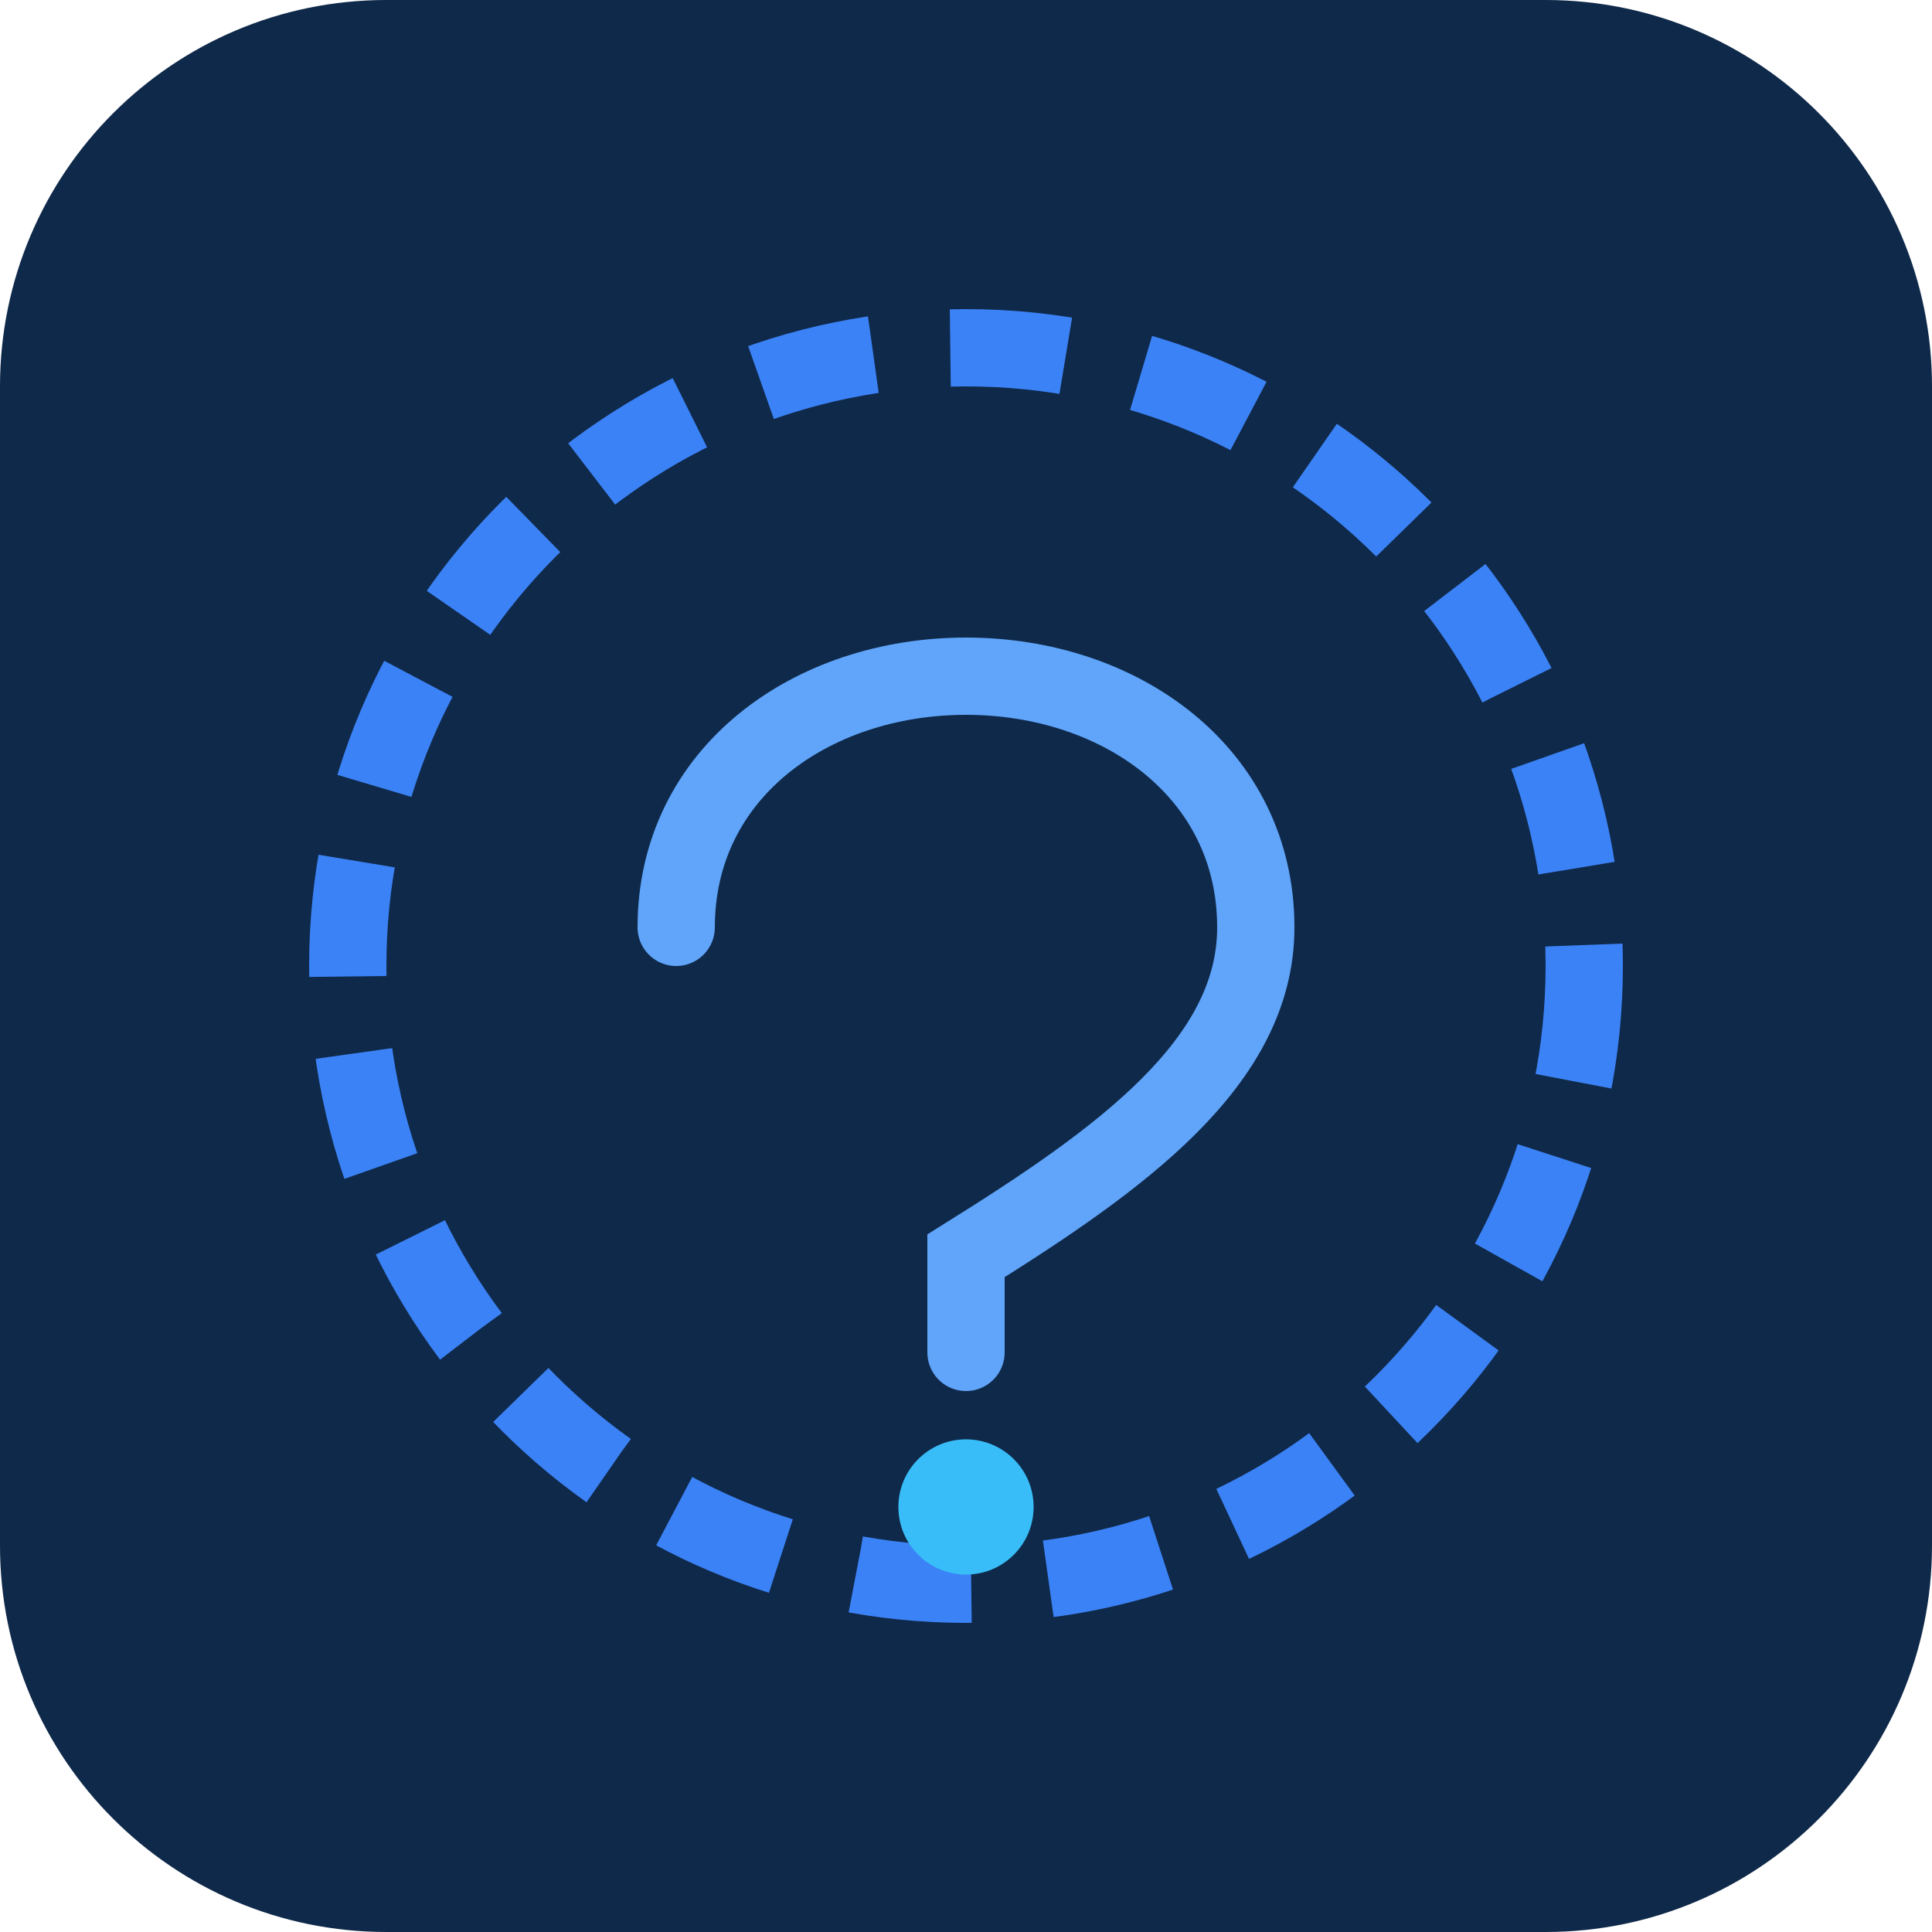
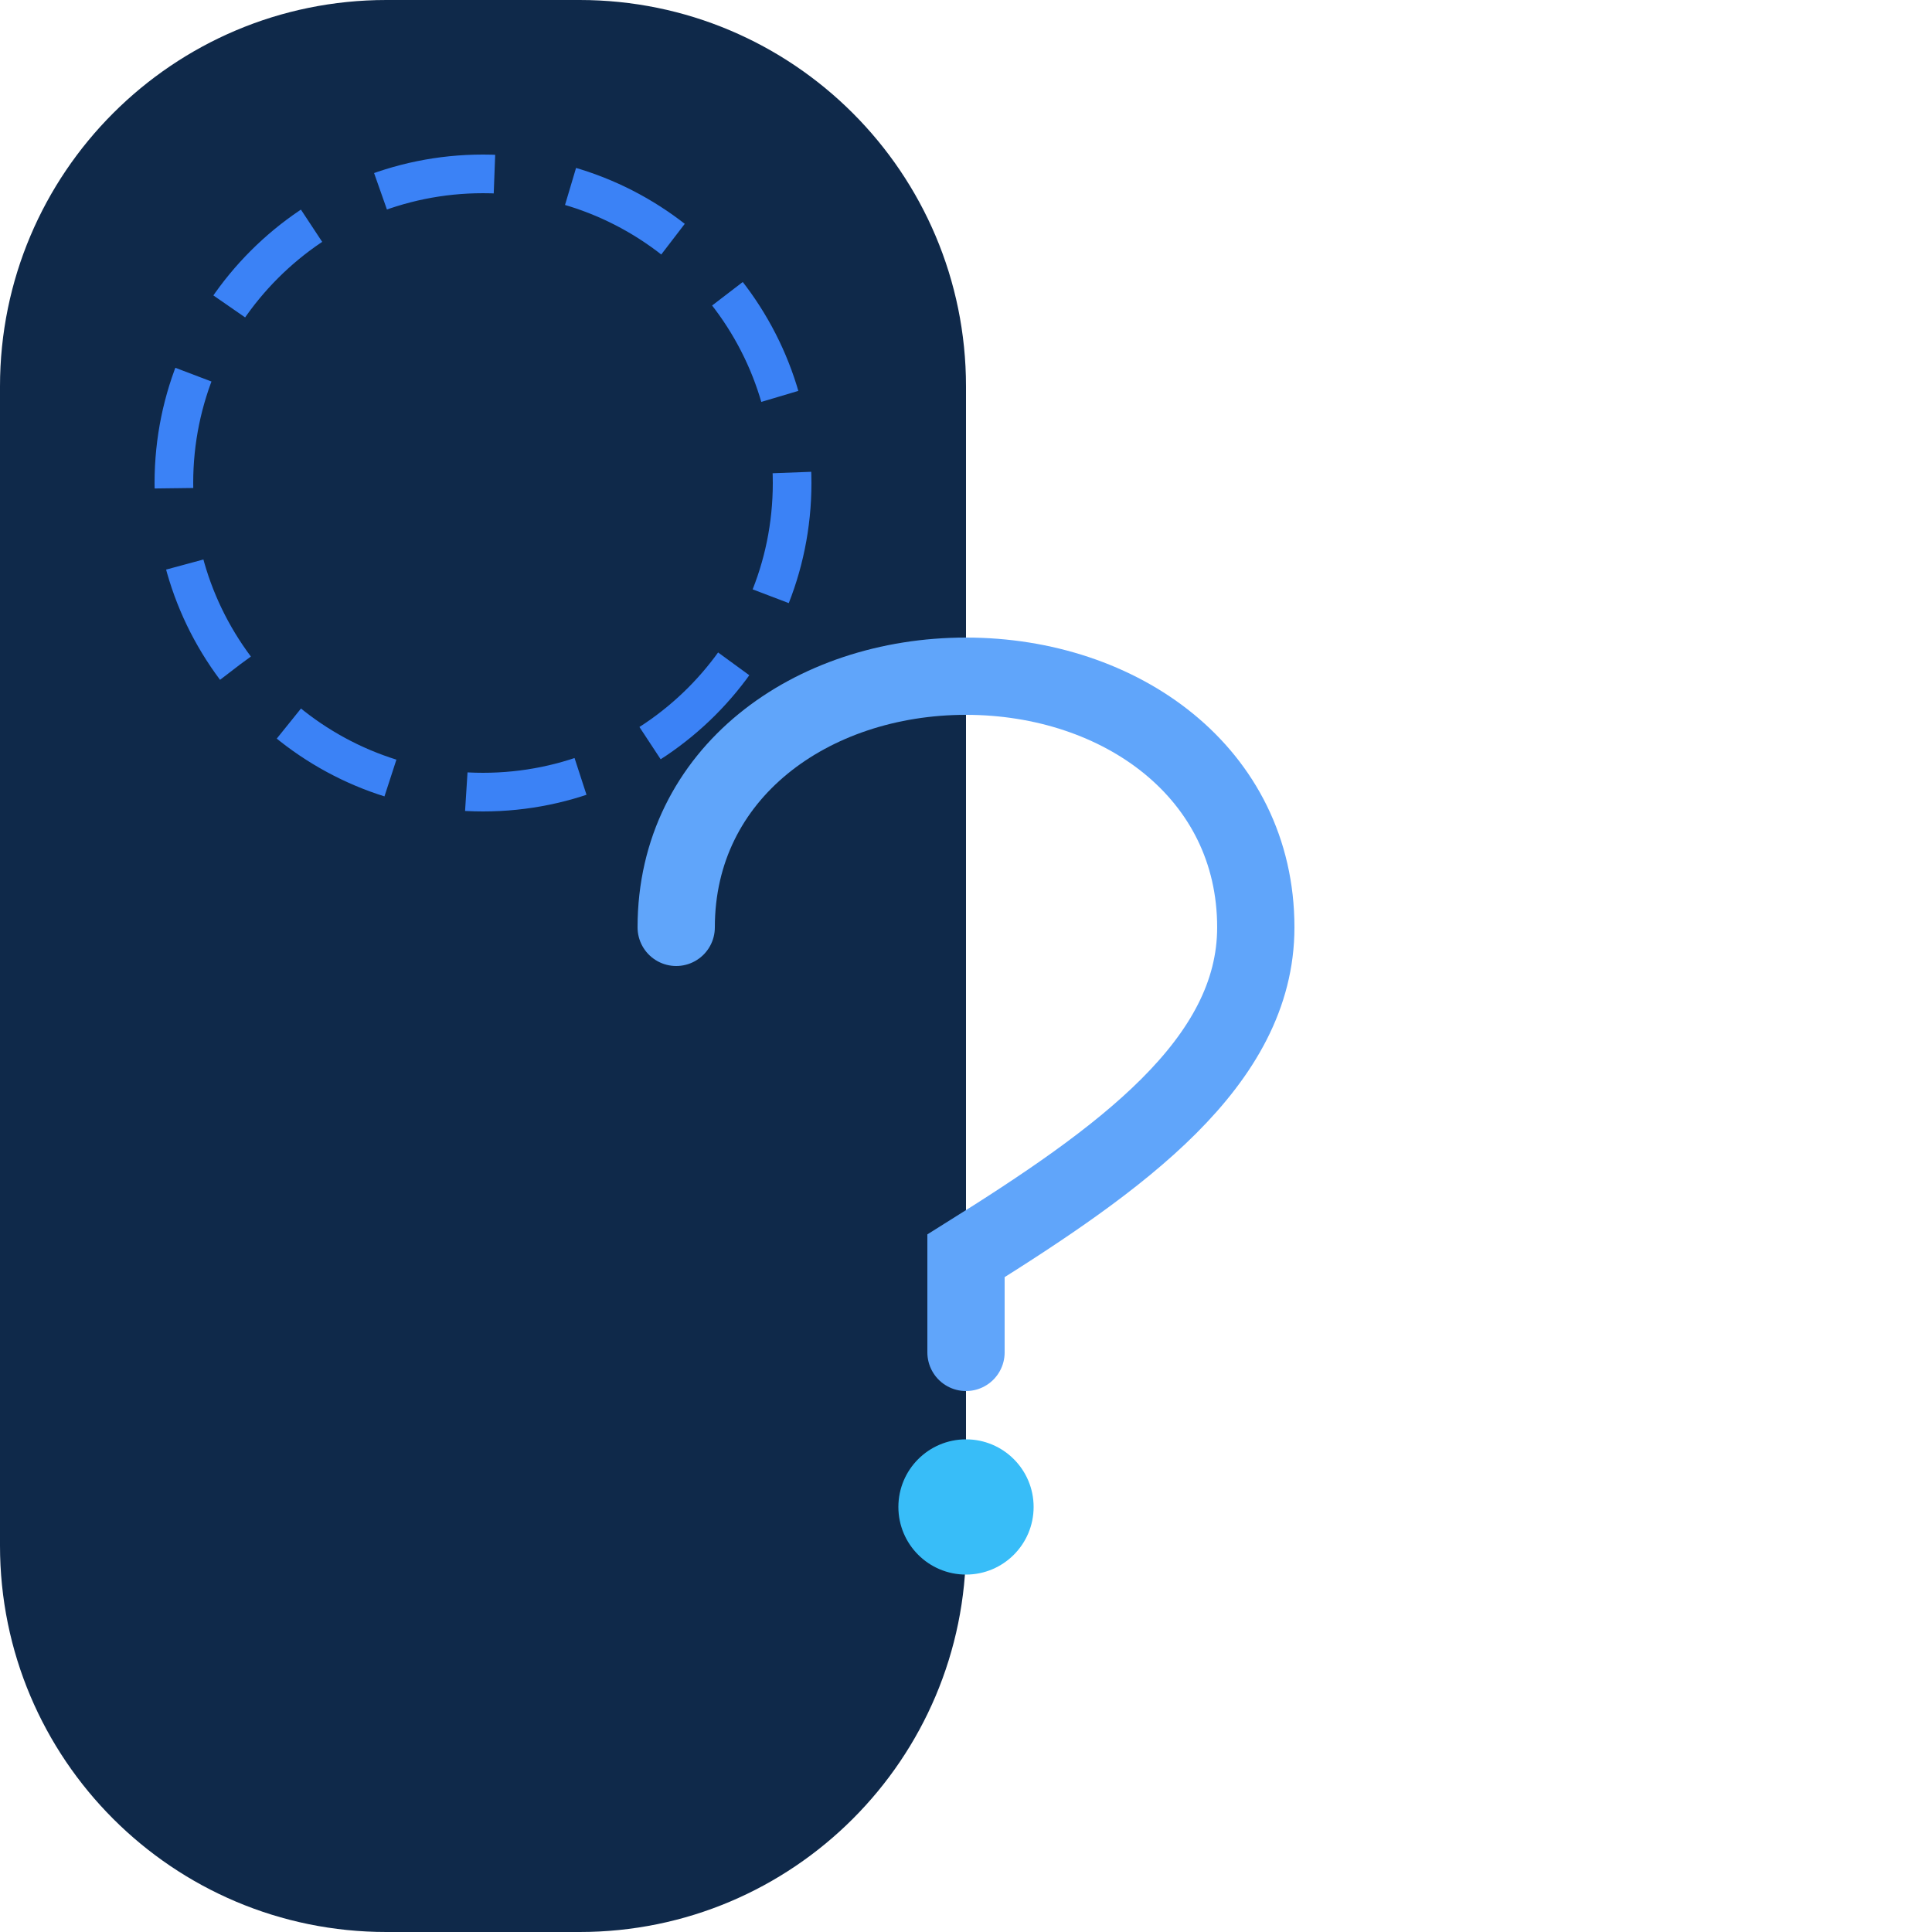
<svg xmlns="http://www.w3.org/2000/svg" viewBox="0 0 100 100" fill="none">
-   <rect width="100" height="100" rx="20" fill="#0F294A" />
-   <circle cx="50" cy="50" r="32" stroke="#3B82F6" stroke-width="4" stroke-dasharray="6 4" />
+   <rect width="50" height="100" rx="20" fill="#0F294A" />
+   <circle cx="25" cy="25" r="16" stroke="#3B82F6" stroke-width="2" stroke-dasharray="6 4" />
  <path d="M35 48C35 40 42 35 50 35C58 35 65 40 65 48C65 55 58 60 50 65V70" stroke="#60A5FA" stroke-width="4" stroke-linecap="round" />
  <circle cx="50" cy="78" r="3.5" fill="#38BDF8" />
</svg>
